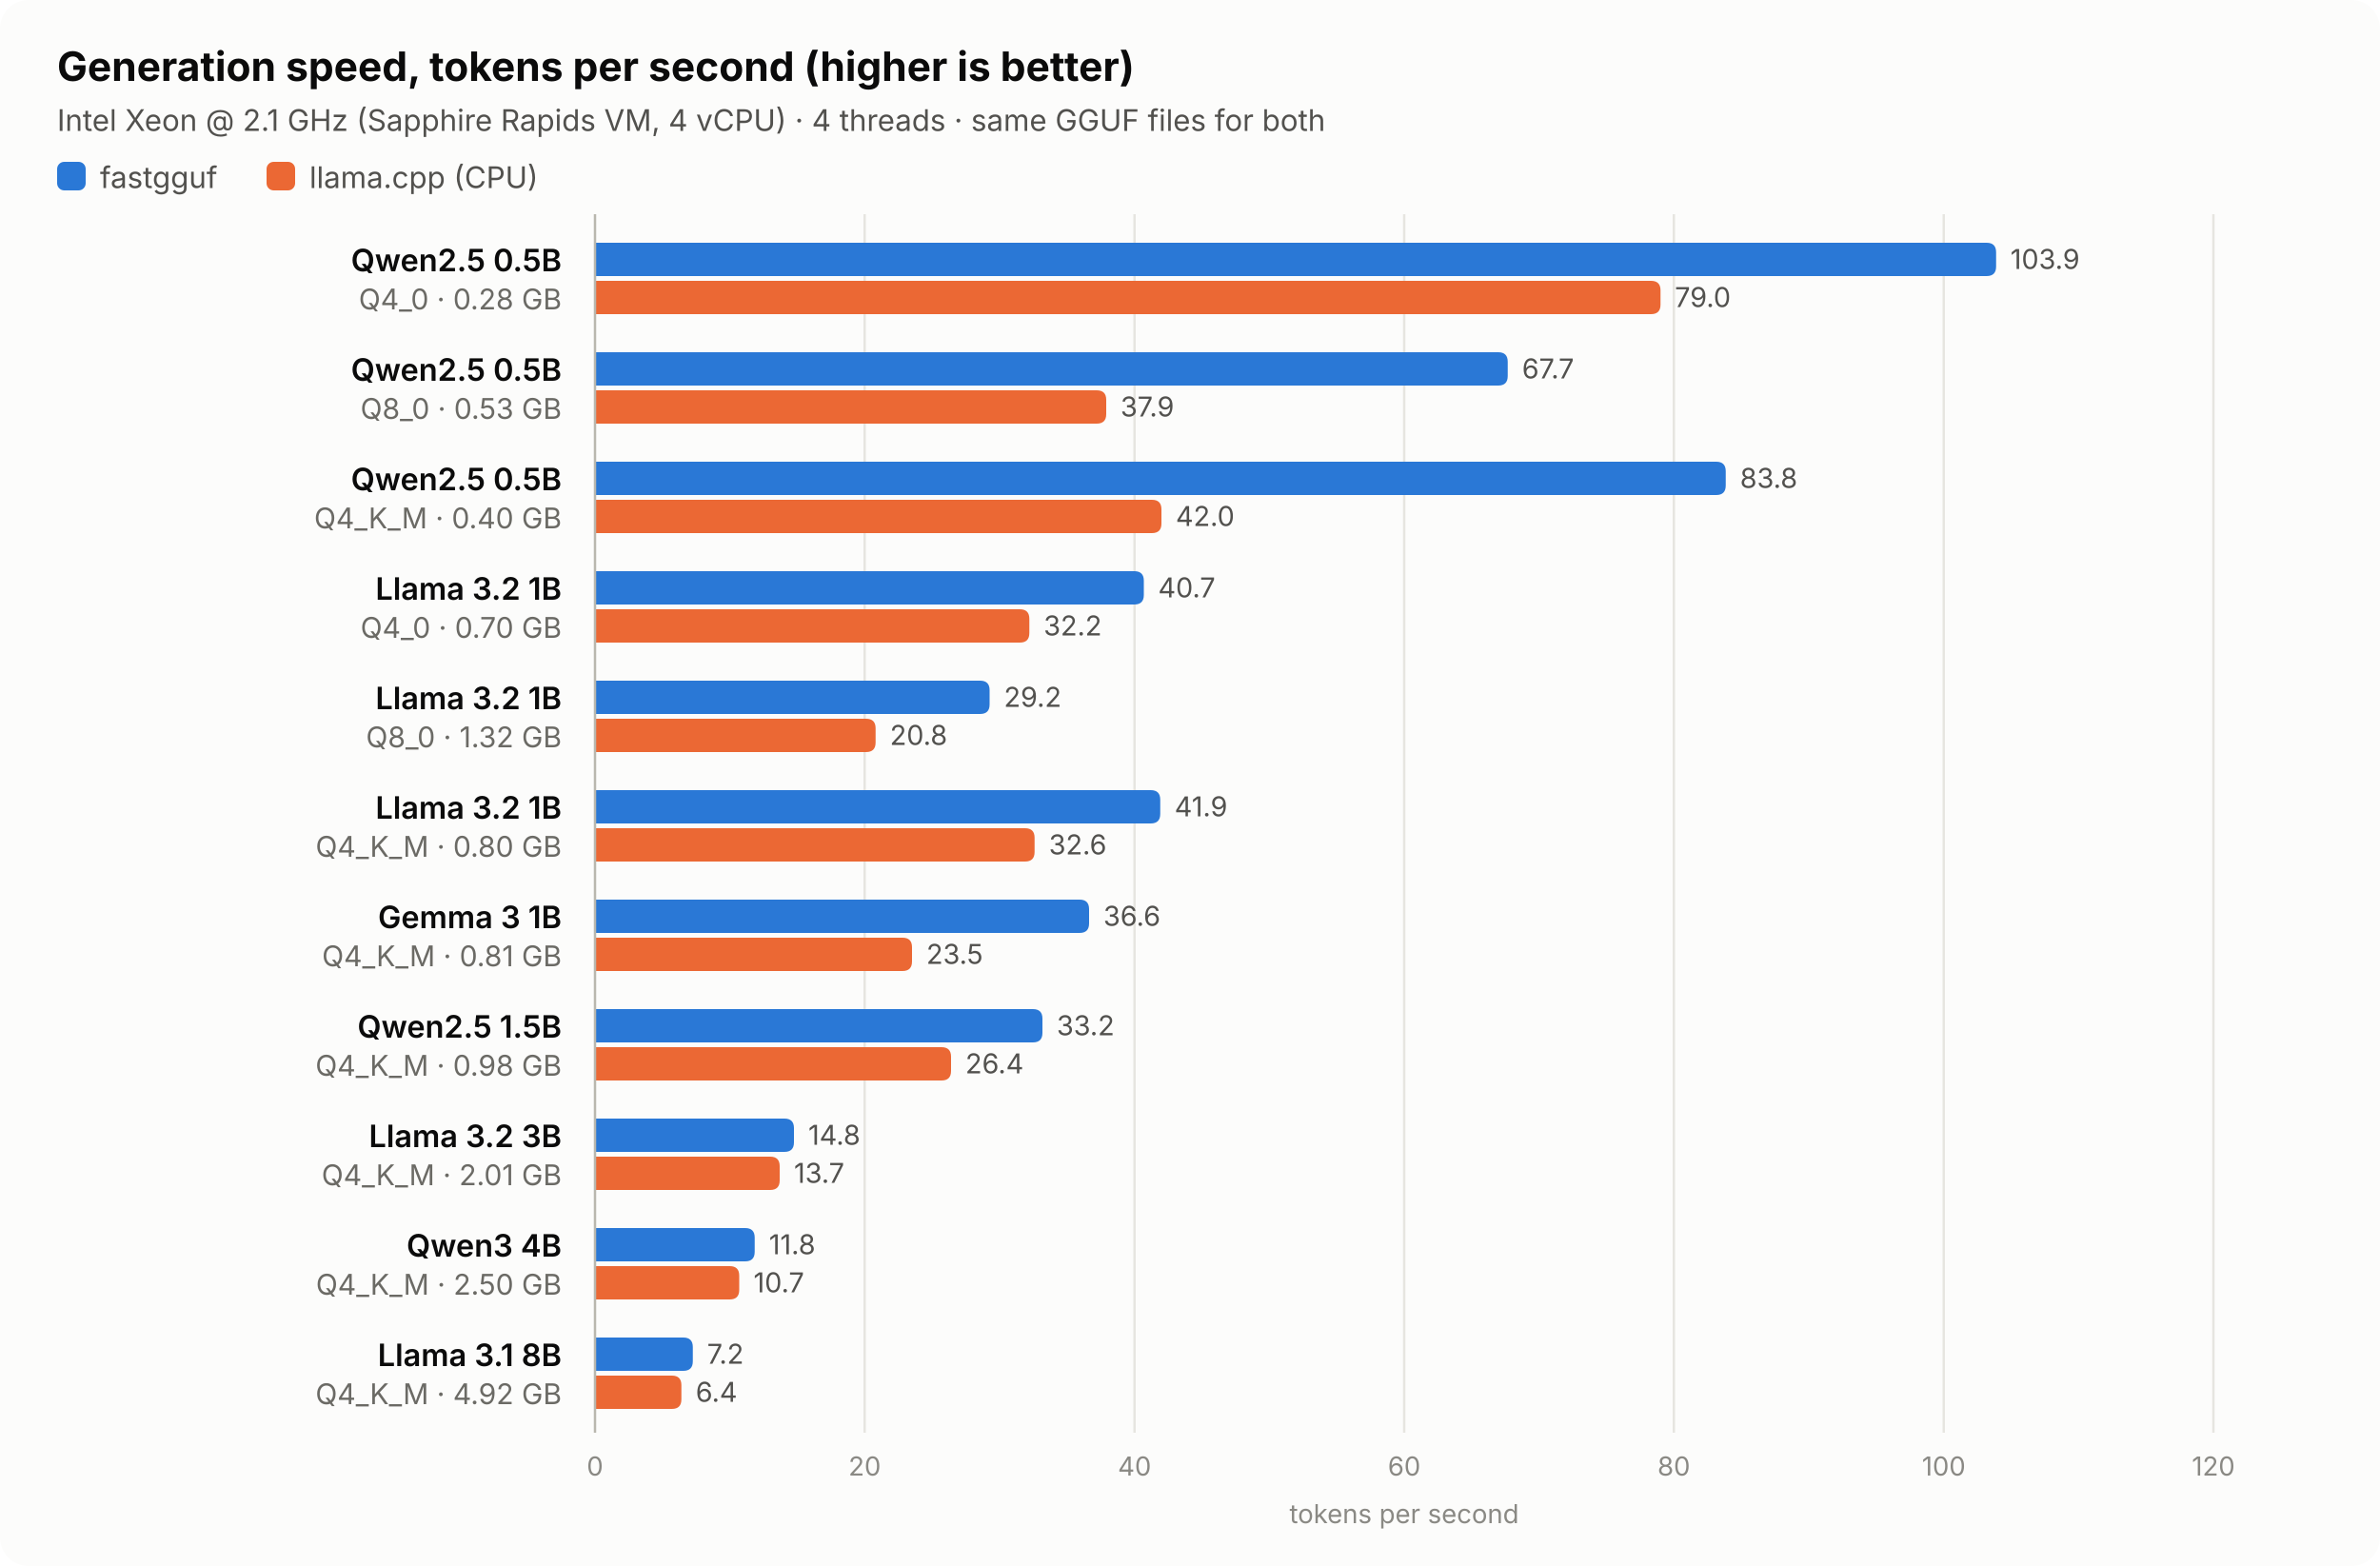
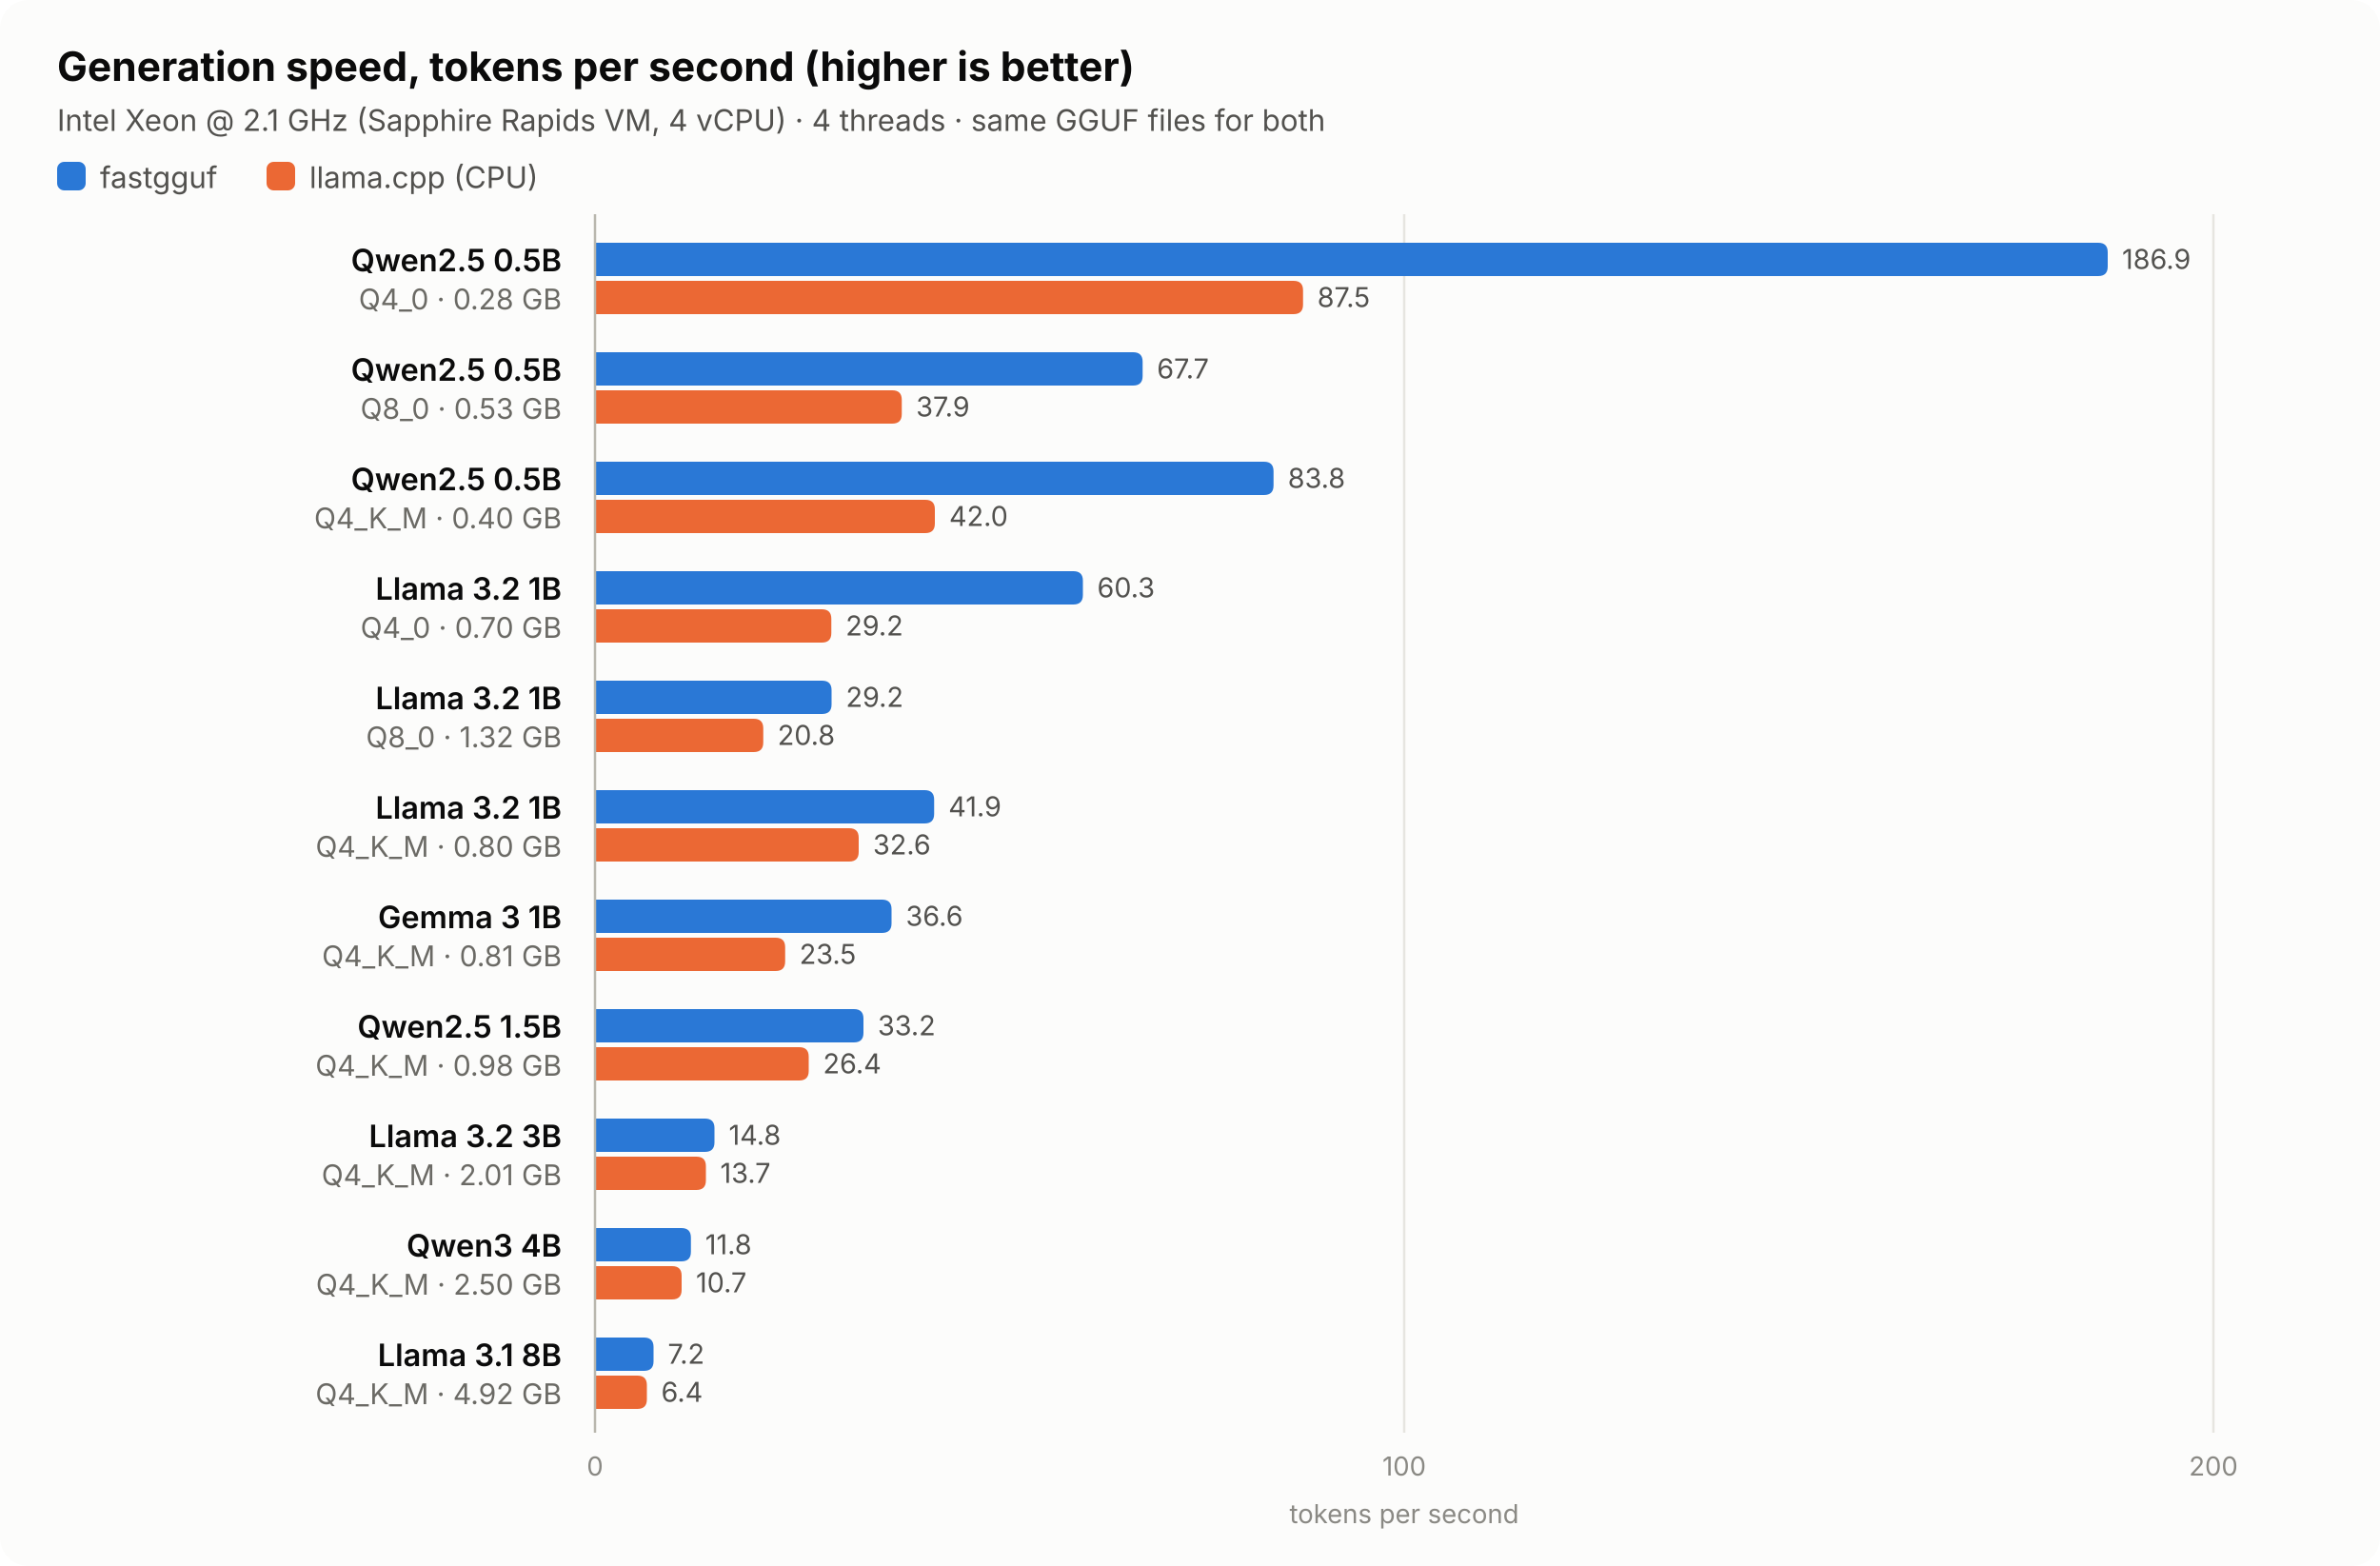
<svg xmlns="http://www.w3.org/2000/svg" viewBox="0 0 1000 658" width="1000" height="658" font-family="system-ui, -apple-system, 'Segoe UI', sans-serif">
  <style>
    .bg { fill: #fcfcfb; }
    .s1 { fill: #2a78d6; } .s2 { fill: #eb6834; }
    .h { fill: #0b0b0b; font-size: 17px; font-weight: 650; }
    .sub { fill: #52514e; font-size: 12.5px; }
    .lab { fill: #0b0b0b; font-size: 13px; font-weight: 600; }
    .lab2 { fill: #6b6a65; font-size: 12px; }
    .val { fill: #52514e; font-size: 11.5px; font-variant-numeric: tabular-nums; }
    .tick { fill: #8a8984; font-size: 11px; }
    .grid { stroke: #e6e5e0; stroke-width: 1; }
    .base { stroke: #b9b7ae; stroke-width: 1; }
    @media (prefers-color-scheme: dark) {
      .bg { fill: #1a1a19; } .s1 { fill: #3987e5; } .s2 { fill: #d95926; }
      .h, .lab { fill: #f0efec; } .sub, .val { fill: #c3c2b7; } .lab2, .tick { fill: #9a998f; }
      .grid { stroke: #2e2e2c; } .base { stroke: #55544f; }
    }
  </style>
  <rect class="bg" width="1000" height="658" rx="12" />
  <text class="h" x="24" y="34">Generation speed, tokens per second (higher is better)</text>
  <text class="sub" x="24" y="55">Intel Xeon @ 2.1 GHz (Sapphire Rapids VM, 4 vCPU) · 4 threads · same GGUF files for both</text>
  <rect class="s1" x="24" y="68" width="12" height="12" rx="3" />
  <text class="sub" x="42" y="79">fastgguf</text>
  <rect class="s2" x="112" y="68" width="12" height="12" rx="3" />
  <text class="sub" x="130" y="79">llama.cpp (CPU)</text>
  <text class="tick" x="250.0" y="620" text-anchor="middle">0</text>
-   <line class="grid" x1="363.3" y1="90" x2="363.3" y2="602" />
-   <text class="tick" x="363.3" y="620" text-anchor="middle">20</text>
-   <line class="grid" x1="476.7" y1="90" x2="476.7" y2="602" />
-   <text class="tick" x="476.7" y="620" text-anchor="middle">40</text>
  <line class="grid" x1="590.0" y1="90" x2="590.0" y2="602" />
-   <text class="tick" x="590.0" y="620" text-anchor="middle">60</text>
-   <line class="grid" x1="703.3" y1="90" x2="703.3" y2="602" />
-   <text class="tick" x="703.3" y="620" text-anchor="middle">80</text>
-   <line class="grid" x1="816.7" y1="90" x2="816.7" y2="602" />
-   <text class="tick" x="816.7" y="620" text-anchor="middle">100</text>
+   <text class="tick" x="590.0" y="620" text-anchor="middle">100</text>
  <line class="grid" x1="930.0" y1="90" x2="930.0" y2="602" />
-   <text class="tick" x="930.0" y="620" text-anchor="middle">120</text>
+   <text class="tick" x="930.0" y="620" text-anchor="middle">200</text>
  <text class="lab" x="236" y="114.0" text-anchor="end">Qwen2.5 0.5B</text>
  <text class="lab2" x="236" y="130.0" text-anchor="end">Q4_0 · 0.28 GB</text>
-   <path class="s1" d="M250.0,102.0 H834.7 Q838.7,102.0 838.7,106.0 V112.0 Q838.7,116.0 834.7,116.0 H250.0 Z" />
-   <text class="val" x="844.7" y="113.0">103.9</text>
-   <path class="s2" d="M250.0,118.0 H693.7 Q697.7,118.0 697.7,122.0 V128.0 Q697.7,132.0 693.7,132.0 H250.0 Z" />
-   <text class="val" x="703.7" y="129.0">79.0</text>
+   <path class="s1" d="M250.0,102.0 H881.6 Q885.6,102.0 885.6,106.0 V112.0 Q885.6,116.0 881.6,116.0 H250.0 Z" />
+   <text class="val" x="891.6" y="113.0">186.9</text>
+   <path class="s2" d="M250.0,118.0 H543.5 Q547.5,118.0 547.5,122.0 V128.0 Q547.5,132.0 543.5,132.0 H250.0 Z" />
+   <text class="val" x="553.5" y="129.0">87.5</text>
  <text class="lab" x="236" y="160.0" text-anchor="end">Qwen2.5 0.5B</text>
  <text class="lab2" x="236" y="176.0" text-anchor="end">Q8_0 · 0.53 GB</text>
-   <path class="s1" d="M250.0,148.0 H629.5 Q633.5,148.0 633.5,152.0 V158.0 Q633.5,162.0 629.5,162.0 H250.0 Z" />
-   <text class="val" x="639.5" y="159.0">67.7</text>
-   <path class="s2" d="M250.0,164.0 H460.8 Q464.8,164.0 464.8,168.0 V174.0 Q464.8,178.0 460.8,178.0 H250.0 Z" />
-   <text class="val" x="470.8" y="175.0">37.9</text>
+   <path class="s1" d="M250.0,148.0 H476.1 Q480.1,148.0 480.1,152.0 V158.0 Q480.1,162.0 476.1,162.0 H250.0 Z" />
+   <text class="val" x="486.1" y="159.0">67.7</text>
+   <path class="s2" d="M250.0,164.0 H374.9 Q378.9,164.0 378.9,168.0 V174.0 Q378.9,178.0 374.9,178.0 H250.0 Z" />
+   <text class="val" x="384.9" y="175.0">37.9</text>
  <text class="lab" x="236" y="206.0" text-anchor="end">Qwen2.5 0.5B</text>
  <text class="lab2" x="236" y="222.0" text-anchor="end">Q4_K_M · 0.40 GB</text>
-   <path class="s1" d="M250.0,194.0 H721.1 Q725.1,194.0 725.1,198.0 V204.0 Q725.1,208.0 721.1,208.0 H250.0 Z" />
-   <text class="val" x="731.1" y="205.0">83.8</text>
-   <path class="s2" d="M250.0,210.0 H484.0 Q488.0,210.0 488.0,214.0 V220.0 Q488.0,224.0 484.0,224.0 H250.0 Z" />
-   <text class="val" x="494.0" y="221.0">42.0</text>
+   <path class="s1" d="M250.0,194.0 H531.1 Q535.1,194.0 535.1,198.0 V204.0 Q535.1,208.0 531.1,208.0 H250.0 Z" />
+   <text class="val" x="541.1" y="205.0">83.8</text>
+   <path class="s2" d="M250.0,210.0 H388.8 Q392.8,210.0 392.8,214.0 V220.0 Q392.8,224.0 388.8,224.0 H250.0 Z" />
+   <text class="val" x="398.8" y="221.0">42.0</text>
  <text class="lab" x="236" y="252.0" text-anchor="end">Llama 3.2 1B</text>
  <text class="lab2" x="236" y="268.0" text-anchor="end">Q4_0 · 0.70 GB</text>
-   <path class="s1" d="M250.0,240.0 H476.6 Q480.6,240.0 480.6,244.0 V250.0 Q480.6,254.0 476.6,254.0 H250.0 Z" />
-   <text class="val" x="486.6" y="251.0">40.7</text>
-   <path class="s2" d="M250.0,256.0 H428.5 Q432.5,256.0 432.5,260.0 V266.0 Q432.5,270.0 428.5,270.0 H250.0 Z" />
-   <text class="val" x="438.5" y="267.0">32.2</text>
+   <path class="s1" d="M250.0,240.0 H451.0 Q455.0,240.0 455.0,244.0 V250.0 Q455.0,254.0 451.0,254.0 H250.0 Z" />
+   <text class="val" x="461.0" y="251.0">60.3</text>
+   <path class="s2" d="M250.0,256.0 H345.3 Q349.3,256.0 349.3,260.0 V266.0 Q349.3,270.0 345.3,270.0 H250.0 Z" />
+   <text class="val" x="355.3" y="267.0">29.2</text>
  <text class="lab" x="236" y="298.0" text-anchor="end">Llama 3.2 1B</text>
  <text class="lab2" x="236" y="314.0" text-anchor="end">Q8_0 · 1.32 GB</text>
-   <path class="s1" d="M250.0,286.0 H411.8 Q415.8,286.0 415.8,290.0 V296.0 Q415.8,300.0 411.8,300.0 H250.0 Z" />
-   <text class="val" x="421.8" y="297.0">29.2</text>
-   <path class="s2" d="M250.0,302.0 H363.9 Q367.9,302.0 367.9,306.0 V312.0 Q367.9,316.0 363.9,316.0 H250.0 Z" />
-   <text class="val" x="373.9" y="313.0">20.8</text>
+   <path class="s1" d="M250.0,286.0 H345.4 Q349.4,286.0 349.4,290.0 V296.0 Q349.4,300.0 345.4,300.0 H250.0 Z" />
+   <text class="val" x="355.4" y="297.0">29.2</text>
+   <path class="s2" d="M250.0,302.0 H316.7 Q320.7,302.0 320.7,306.0 V312.0 Q320.7,316.0 316.7,316.0 H250.0 Z" />
+   <text class="val" x="326.7" y="313.0">20.8</text>
  <text class="lab" x="236" y="344.0" text-anchor="end">Llama 3.2 1B</text>
  <text class="lab2" x="236" y="360.0" text-anchor="end">Q4_K_M · 0.80 GB</text>
-   <path class="s1" d="M250.0,332.0 H483.5 Q487.5,332.0 487.5,336.0 V342.0 Q487.5,346.0 483.5,346.0 H250.0 Z" />
-   <text class="val" x="493.5" y="343.0">41.9</text>
-   <path class="s2" d="M250.0,348.0 H430.7 Q434.7,348.0 434.7,352.0 V358.0 Q434.7,362.0 430.7,362.0 H250.0 Z" />
-   <text class="val" x="440.7" y="359.0">32.6</text>
+   <path class="s1" d="M250.0,332.0 H388.5 Q392.5,332.0 392.5,336.0 V342.0 Q392.5,346.0 388.5,346.0 H250.0 Z" />
+   <text class="val" x="398.5" y="343.0">41.9</text>
+   <path class="s2" d="M250.0,348.0 H356.8 Q360.8,348.0 360.8,352.0 V358.0 Q360.8,362.0 356.8,362.0 H250.0 Z" />
+   <text class="val" x="366.8" y="359.0">32.6</text>
  <text class="lab" x="236" y="390.0" text-anchor="end">Gemma 3 1B</text>
  <text class="lab2" x="236" y="406.0" text-anchor="end">Q4_K_M · 0.81 GB</text>
-   <path class="s1" d="M250.0,378.0 H453.6 Q457.6,378.0 457.6,382.0 V388.0 Q457.6,392.0 453.6,392.0 H250.0 Z" />
-   <text class="val" x="463.6" y="389.0">36.6</text>
-   <path class="s2" d="M250.0,394.0 H379.2 Q383.2,394.0 383.2,398.0 V404.0 Q383.2,408.0 379.2,408.0 H250.0 Z" />
-   <text class="val" x="389.2" y="405.0">23.5</text>
+   <path class="s1" d="M250.0,378.0 H370.6 Q374.6,378.0 374.6,382.0 V388.0 Q374.6,392.0 370.6,392.0 H250.0 Z" />
+   <text class="val" x="380.6" y="389.0">36.6</text>
+   <path class="s2" d="M250.0,394.0 H325.9 Q329.9,394.0 329.9,398.0 V404.0 Q329.9,408.0 325.9,408.0 H250.0 Z" />
+   <text class="val" x="335.9" y="405.0">23.5</text>
  <text class="lab" x="236" y="436.0" text-anchor="end">Qwen2.5 1.5B</text>
  <text class="lab2" x="236" y="452.0" text-anchor="end">Q4_K_M · 0.98 GB</text>
-   <path class="s1" d="M250.0,424.0 H434.0 Q438.0,424.0 438.0,428.0 V434.0 Q438.0,438.0 434.0,438.0 H250.0 Z" />
-   <text class="val" x="444.0" y="435.0">33.2</text>
-   <path class="s2" d="M250.0,440.0 H395.6 Q399.6,440.0 399.6,444.0 V450.0 Q399.6,454.0 395.6,454.0 H250.0 Z" />
-   <text class="val" x="405.6" y="451.0">26.4</text>
+   <path class="s1" d="M250.0,424.0 H358.8 Q362.8,424.0 362.8,428.0 V434.0 Q362.8,438.0 358.8,438.0 H250.0 Z" />
+   <text class="val" x="368.8" y="435.0">33.2</text>
+   <path class="s2" d="M250.0,440.0 H335.8 Q339.8,440.0 339.8,444.0 V450.0 Q339.8,454.0 335.8,454.0 H250.0 Z" />
+   <text class="val" x="345.8" y="451.0">26.4</text>
  <text class="lab" x="236" y="482.0" text-anchor="end">Llama 3.2 3B</text>
  <text class="lab2" x="236" y="498.0" text-anchor="end">Q4_K_M · 2.01 GB</text>
-   <path class="s1" d="M250.0,470.0 H329.6 Q333.6,470.0 333.6,474.0 V480.0 Q333.6,484.0 329.6,484.0 H250.0 Z" />
-   <text class="val" x="339.6" y="481.0">14.8</text>
-   <path class="s2" d="M250.0,486.0 H323.6 Q327.6,486.0 327.6,490.0 V496.0 Q327.6,500.0 323.6,500.0 H250.0 Z" />
-   <text class="val" x="333.6" y="497.0">13.7</text>
+   <path class="s1" d="M250.0,470.0 H296.2 Q300.2,470.0 300.2,474.0 V480.0 Q300.2,484.0 296.2,484.0 H250.0 Z" />
+   <text class="val" x="306.2" y="481.0">14.8</text>
+   <path class="s2" d="M250.0,486.0 H292.6 Q296.6,486.0 296.6,490.0 V496.0 Q296.6,500.0 292.6,500.0 H250.0 Z" />
+   <text class="val" x="302.6" y="497.0">13.7</text>
  <text class="lab" x="236" y="528.0" text-anchor="end">Qwen3 4B</text>
  <text class="lab2" x="236" y="544.0" text-anchor="end">Q4_K_M · 2.50 GB</text>
-   <path class="s1" d="M250.0,516.0 H313.1 Q317.1,516.0 317.1,520.0 V526.0 Q317.1,530.0 313.1,530.0 H250.0 Z" />
-   <text class="val" x="323.1" y="527.0">11.8</text>
-   <path class="s2" d="M250.0,532.0 H306.6 Q310.6,532.0 310.6,536.0 V542.0 Q310.6,546.0 306.6,546.0 H250.0 Z" />
-   <text class="val" x="316.6" y="543.0">10.7</text>
+   <path class="s1" d="M250.0,516.0 H286.3 Q290.3,516.0 290.3,520.0 V526.0 Q290.3,530.0 286.3,530.0 H250.0 Z" />
+   <text class="val" x="296.3" y="527.0">11.8</text>
+   <path class="s2" d="M250.0,532.0 H282.4 Q286.4,532.0 286.4,536.0 V542.0 Q286.4,546.0 282.4,546.0 H250.0 Z" />
+   <text class="val" x="292.4" y="543.0">10.7</text>
  <text class="lab" x="236" y="574.0" text-anchor="end">Llama 3.1 8B</text>
  <text class="lab2" x="236" y="590.0" text-anchor="end">Q4_K_M · 4.92 GB</text>
-   <path class="s1" d="M250.0,562.0 H287.1 Q291.1,562.0 291.1,566.0 V572.0 Q291.1,576.0 287.1,576.0 H250.0 Z" />
-   <text class="val" x="297.1" y="573.0">7.2</text>
-   <path class="s2" d="M250.0,578.0 H282.3 Q286.3,578.0 286.3,582.0 V588.0 Q286.3,592.0 282.3,592.0 H250.0 Z" />
-   <text class="val" x="292.3" y="589.0">6.4</text>
+   <path class="s1" d="M250.0,562.0 H270.6 Q274.6,562.0 274.6,566.0 V572.0 Q274.6,576.0 270.6,576.0 H250.0 Z" />
+   <text class="val" x="280.6" y="573.0">7.2</text>
+   <path class="s2" d="M250.0,578.0 H267.8 Q271.8,578.0 271.8,582.0 V588.0 Q271.8,592.0 267.8,592.0 H250.0 Z" />
+   <text class="val" x="277.8" y="589.0">6.4</text>
  <line class="base" x1="250" y1="90" x2="250" y2="602" />
  <text class="tick" x="590" y="640" text-anchor="middle">tokens per second</text>
</svg>
